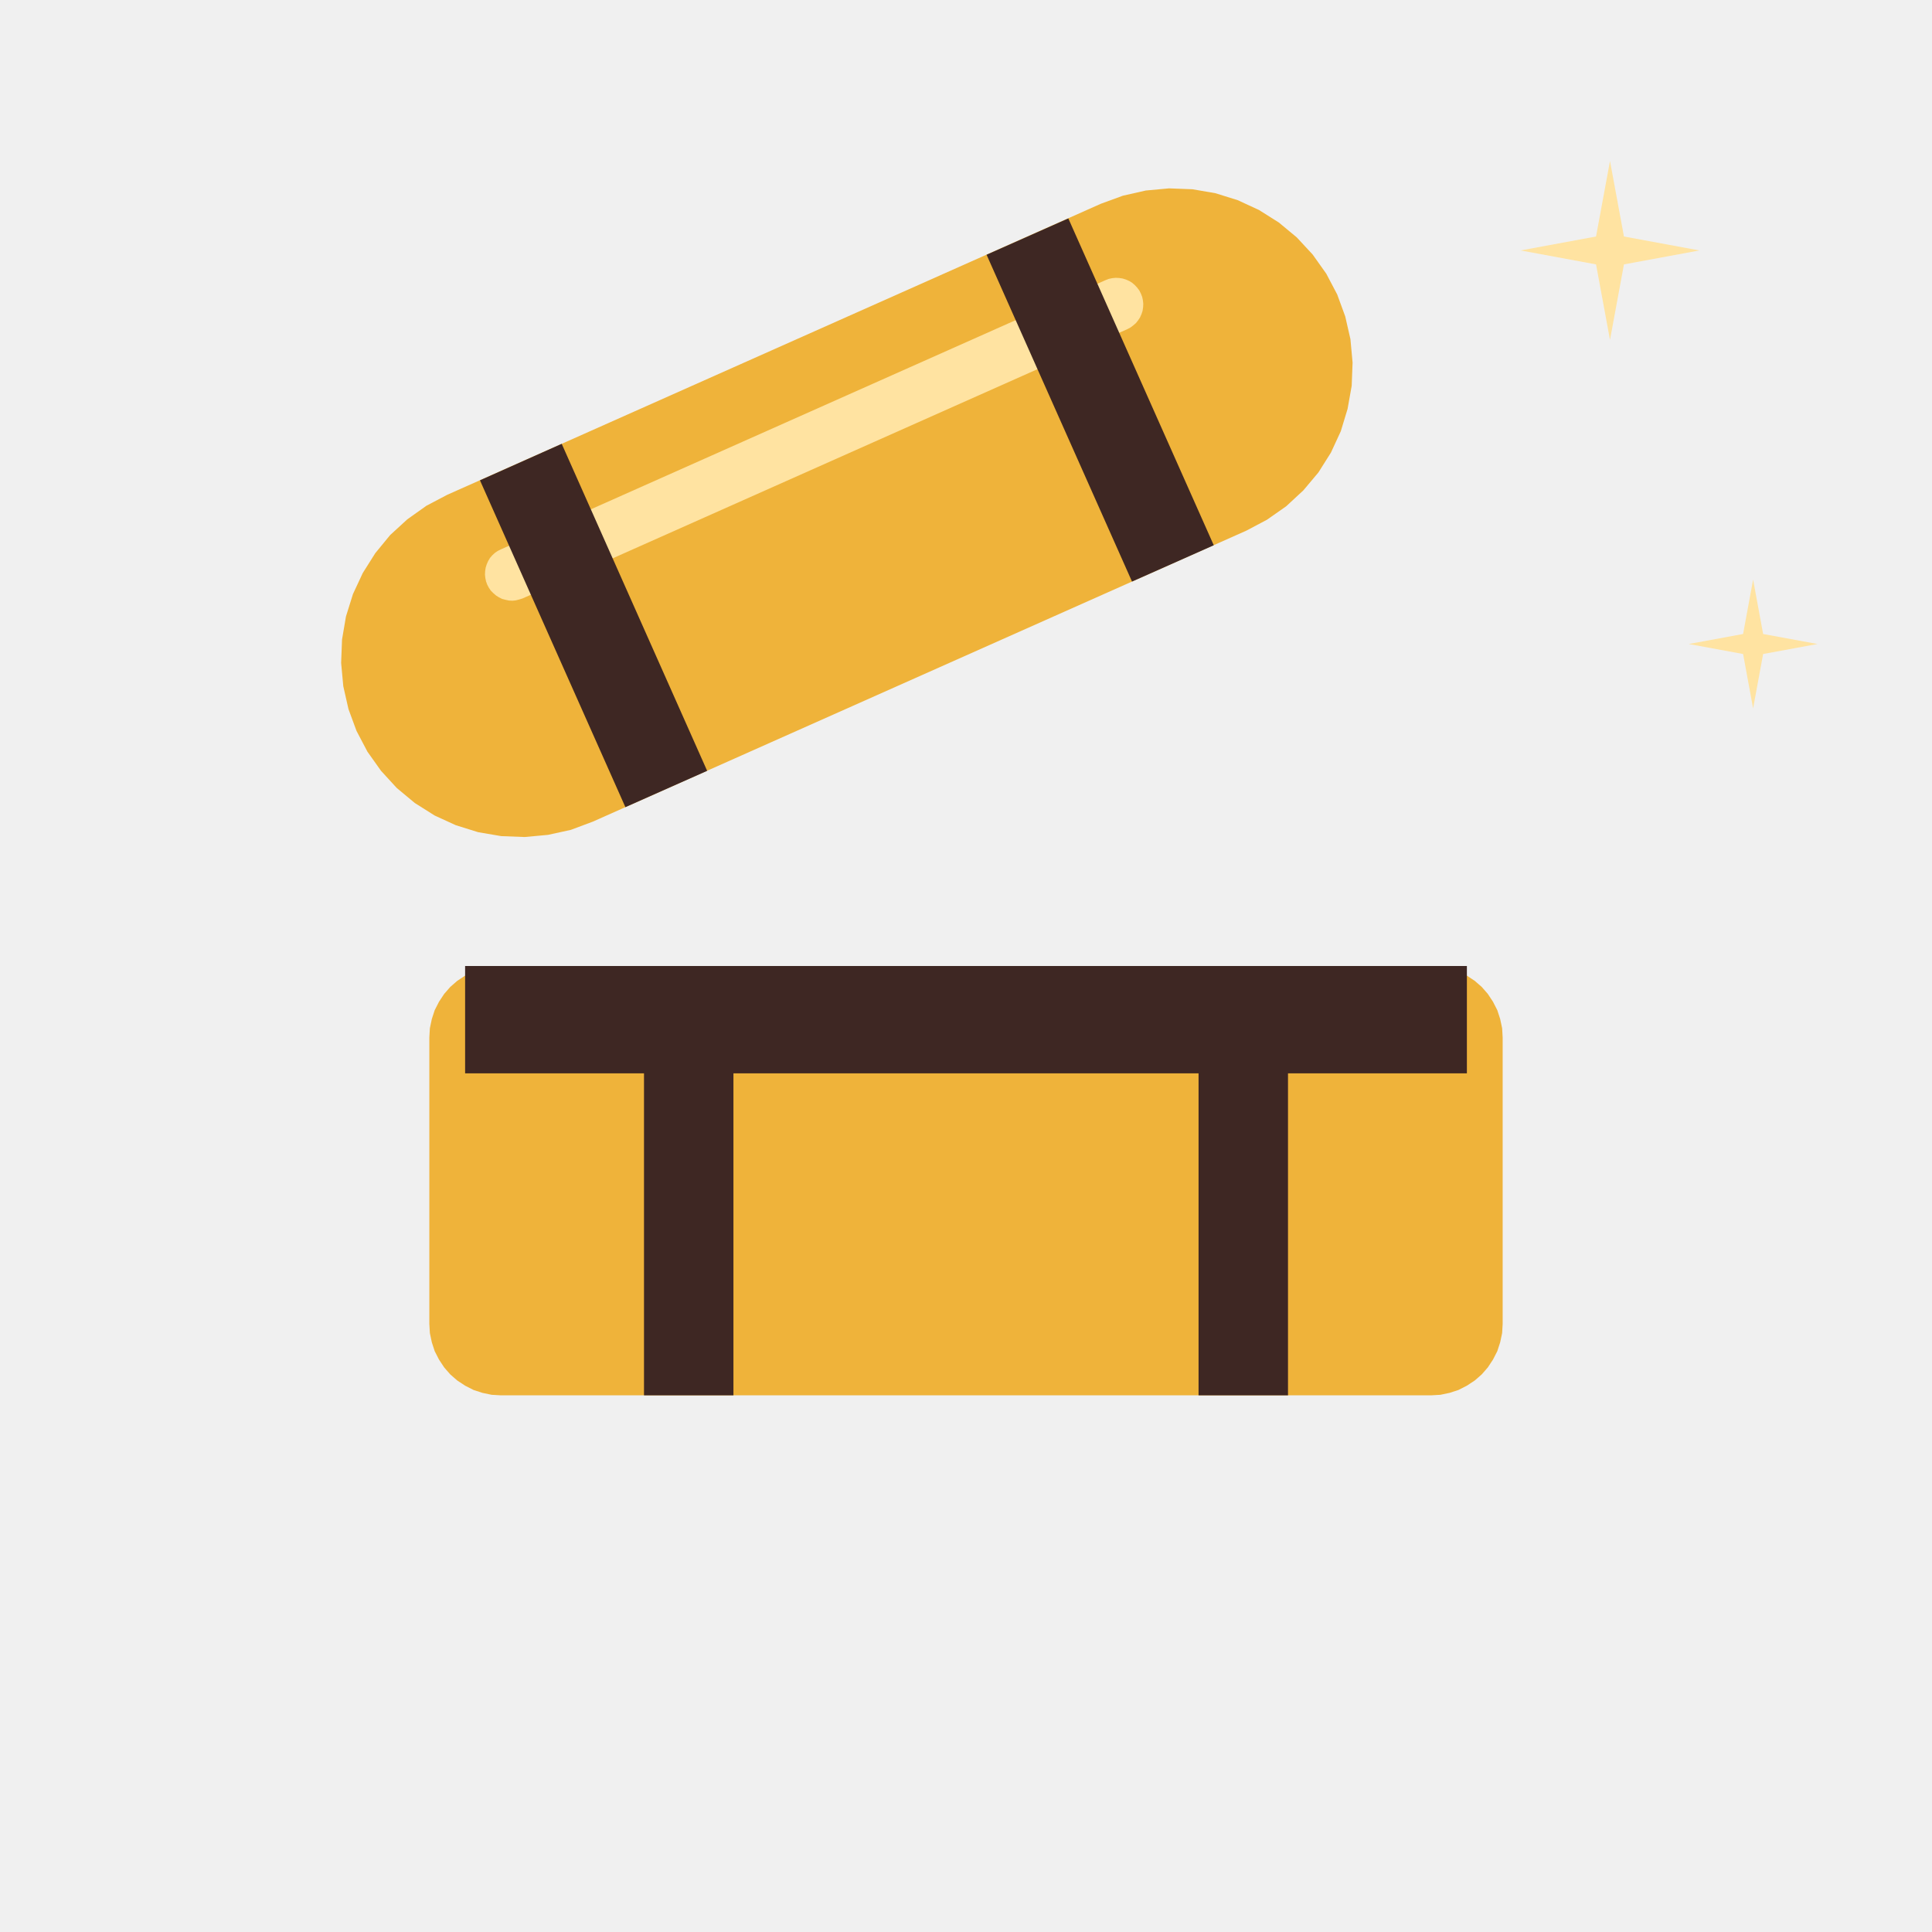
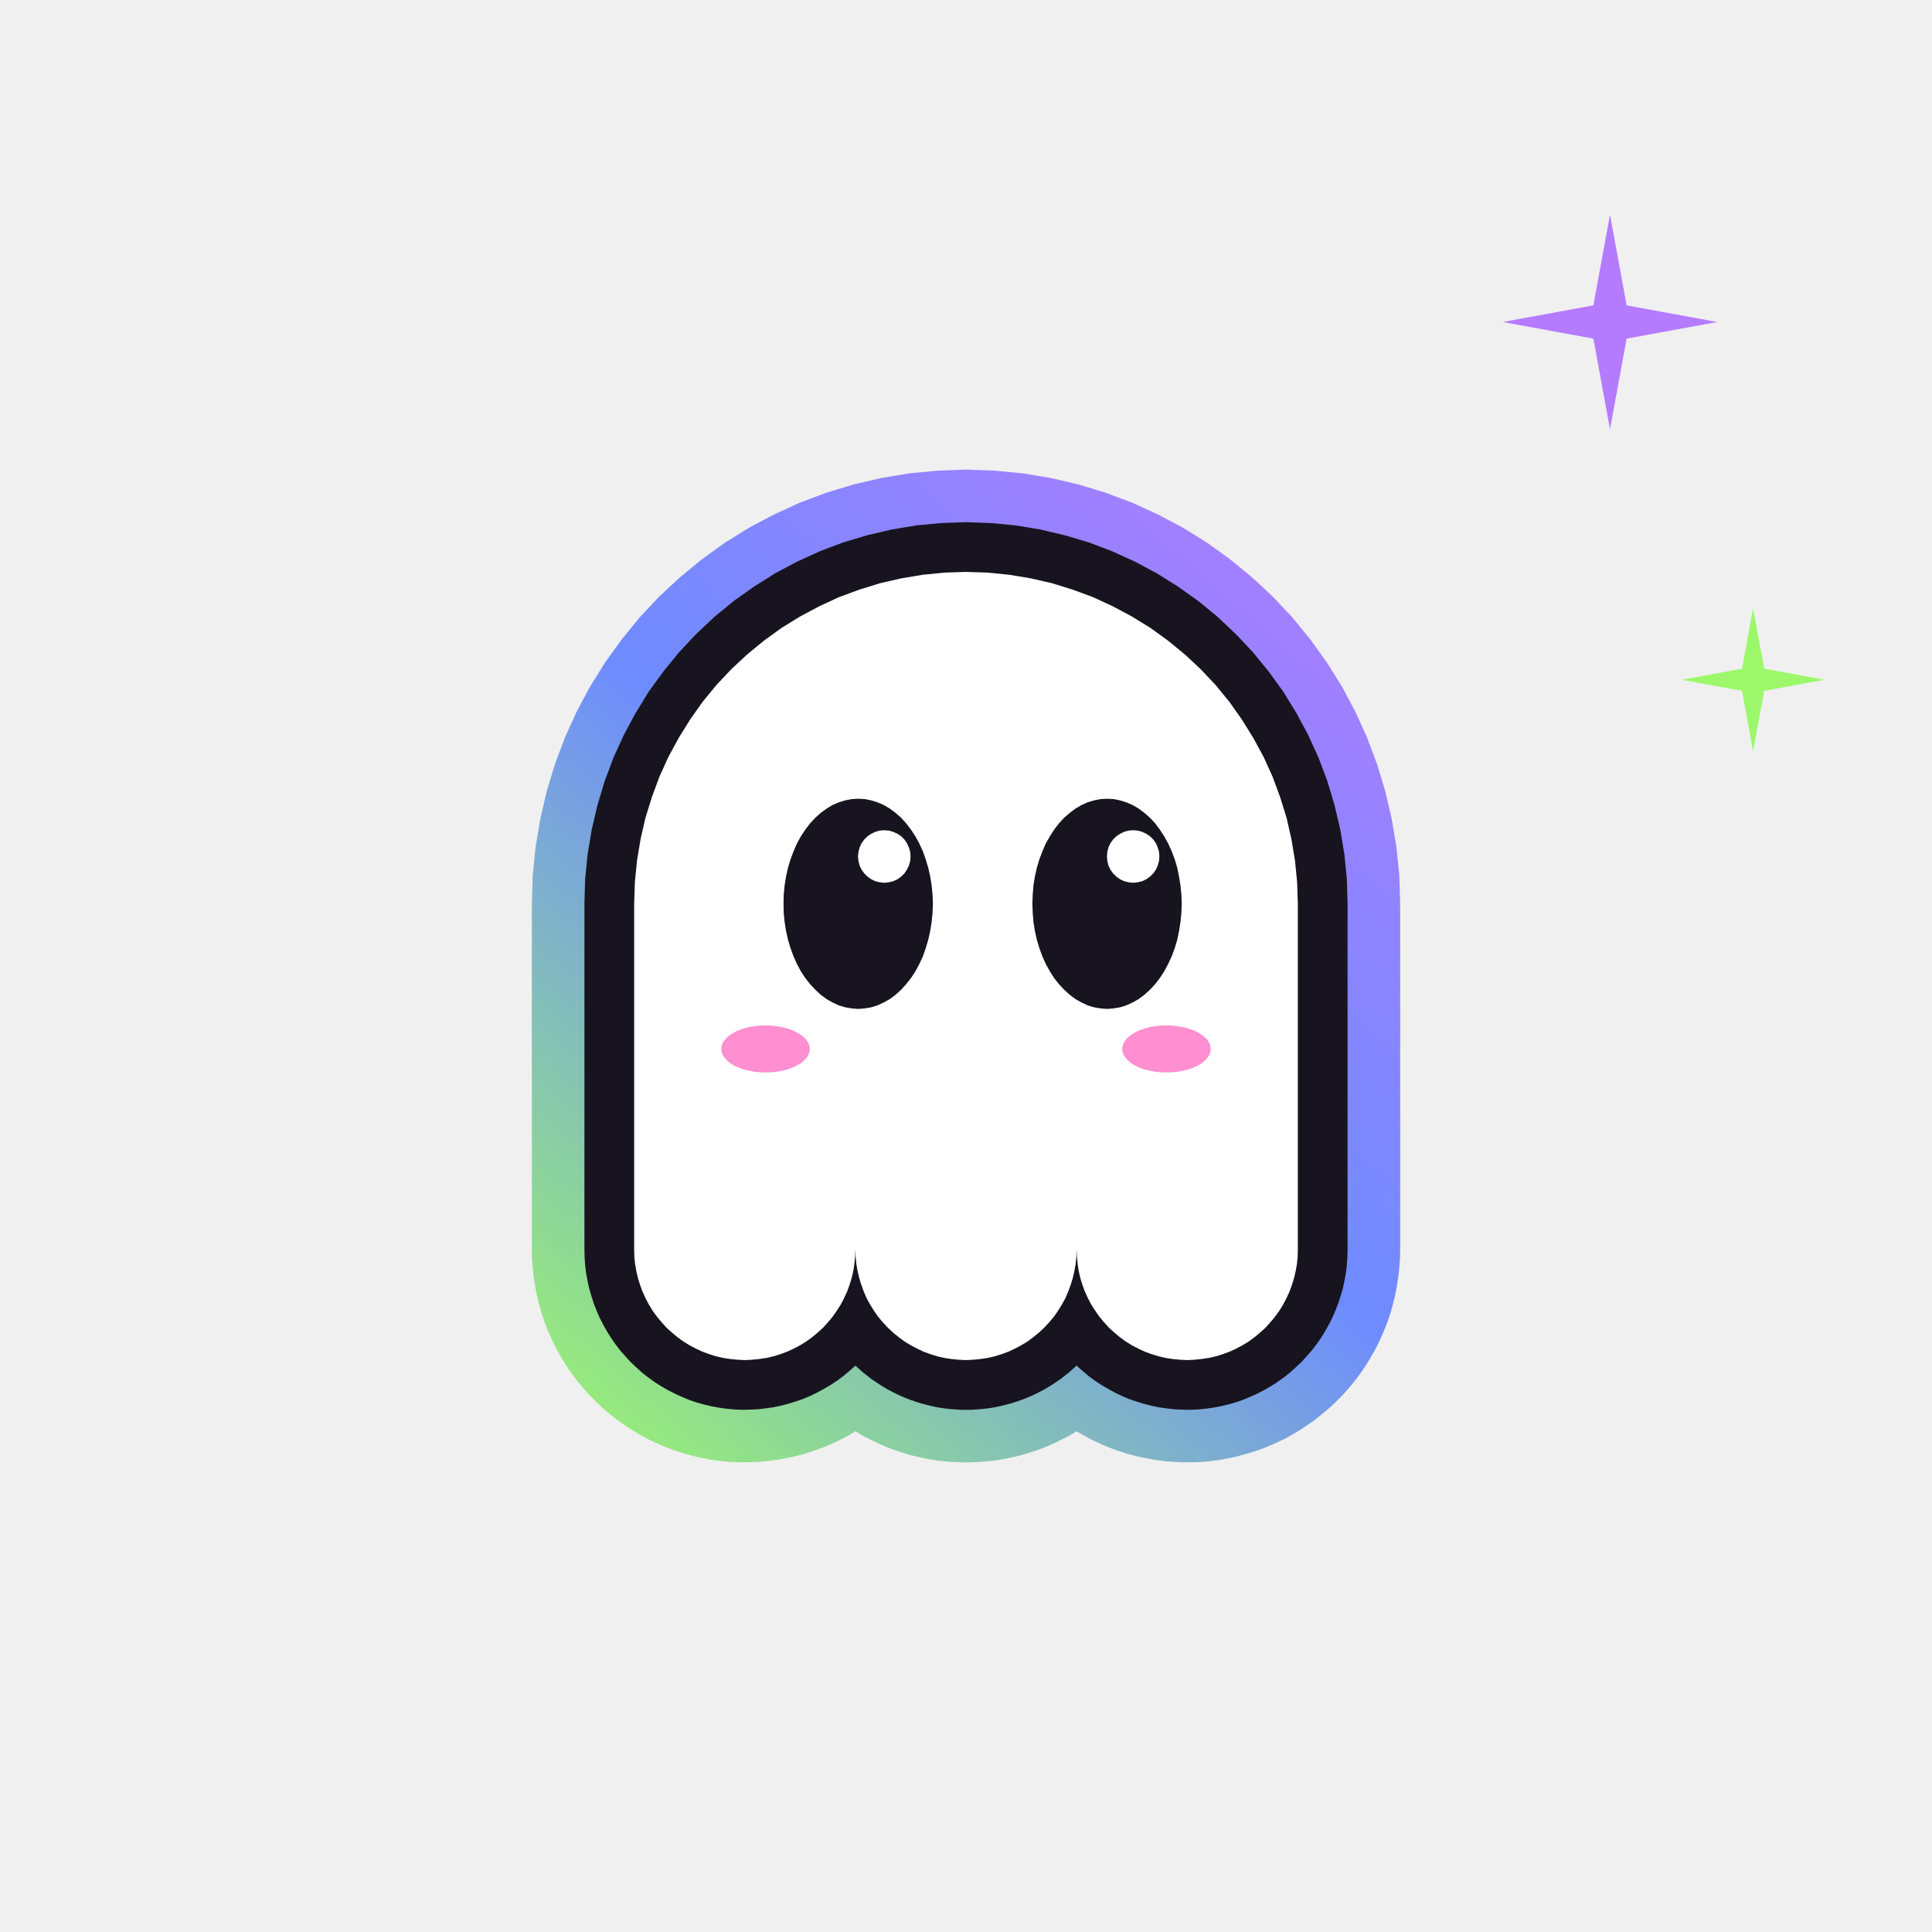
<svg xmlns="http://www.w3.org/2000/svg" width="108" height="108" viewBox="0 0 108 108">
-   <path fill="#EFB33A" fill-rule="evenodd" d="M80,54L80.52,54.03L81.04,54.14L81.53,54.3L82,54.54L82.44,54.83L82.83,55.17L83.17,55.56L83.46,56L83.7,56.47L83.86,56.96L83.97,57.48L84,58L84,74L83.97,74.52L83.86,75.04L83.7,75.53L83.46,76L83.17,76.44L82.83,76.83L82.44,77.17L82,77.46L81.53,77.7L81.04,77.86L80.52,77.97L80,78L28,78L27.48,77.97L26.96,77.86L26.47,77.7L26,77.46L25.56,77.17L25.17,76.83L24.83,76.44L24.54,76L24.3,75.53L24.14,75.04L24.03,74.52L24,74L24,58L24.03,57.48L24.14,56.96L24.3,56.47L24.54,56L24.83,55.56L25.17,55.17L25.56,54.83L26,54.54L26.47,54.3L26.96,54.14L27.48,54.03L28,54Z" />
-   <path fill="#3E2723" fill-rule="evenodd" d="M26,54L82,54L82,60L26,60Z" />
-   <path fill="#3E2723" fill-rule="evenodd" d="M36,54L41,54L41,78L36,78ZM67,54L72,54L72,78L67,78Z" />
-   <path fill="#EFB33A" fill-rule="evenodd" d="M61.54,11.39L62.77,10.94L64.05,10.65L65.35,10.53L66.66,10.58L67.94,10.8L69.19,11.19L70.38,11.74L71.49,12.44L72.49,13.27L73.38,14.23L74.14,15.3L74.75,16.46L74.75,16.46L75.2,17.69L75.49,18.96L75.61,20.27L75.56,21.57L75.33,22.86L74.95,24.11L74.4,25.3L73.7,26.41L72.86,27.41L71.9,28.3L70.83,29.05L69.68,29.66L33.14,45.93L31.91,46.39L30.63,46.67L29.33,46.79L28.02,46.74L26.73,46.52L25.48,46.13L24.3,45.59L23.19,44.89L22.18,44.05L21.3,43.09L20.54,42.02L19.93,40.86L19.93,40.86L19.48,39.64L19.19,38.36L19.07,37.06L19.12,35.75L19.34,34.46L19.73,33.21L20.28,32.03L20.98,30.92L21.81,29.91L22.77,29.03L23.84,28.27L25,27.66Z" />
-   <path fill="#FFE3A1" fill-rule="evenodd" d="M61.8,15.66L61.98,15.59L62.17,15.55L62.37,15.53L62.57,15.54L62.76,15.57L62.95,15.63L63.13,15.71L63.29,15.81L63.44,15.94L63.57,16.08L63.69,16.24L63.78,16.42L63.78,16.42L63.85,16.6L63.89,16.79L63.91,16.99L63.9,17.18L63.87,17.38L63.81,17.56L63.73,17.74L63.62,17.91L63.5,18.06L63.35,18.19L63.19,18.31L63.02,18.4L29.22,33.45L29.03,33.51L28.84,33.56L28.65,33.58L28.45,33.57L28.26,33.53L28.07,33.48L27.89,33.39L27.73,33.29L27.58,33.16L27.44,33.02L27.33,32.86L27.24,32.69L27.24,32.69L27.17,32.5L27.13,32.31L27.11,32.12L27.12,31.92L27.15,31.73L27.21,31.54L27.29,31.36L27.39,31.19L27.52,31.04L27.66,30.91L27.82,30.8L28,30.71Z" />
-   <path fill="#3E2723" fill-rule="evenodd" d="M26.83,26.85L31.4,24.81L39.53,43.09L34.96,45.12ZM55.15,14.24L59.72,12.21L67.85,30.48L63.28,32.51Z" />
-   <path fill="#FFE3A1" fill-rule="evenodd" d="M90,9L90.78,13.22L95,14L90.78,14.78L90,19L89.22,14.78L85,14L89.22,13.22ZM98,32.4L98.56,35.44L101.6,36L98.56,36.56L98,39.6L97.44,36.56L94.4,36L97.44,35.44Z" />
+   <defs>
+     <linearGradient id="g0" gradientUnits="userSpaceOnUse" x1="78.27" y1="26.25" x2="29.73" y2="81.75">
+       <stop offset="0" stop-color="#B57BFF" />
+       <stop offset="0.5" stop-color="#6E8BFF" />
+       <stop offset="1" stop-color="#9CF86A" />
+     </linearGradient>
+   </defs>
+   <path fill="url(#g0)" fill-rule="evenodd" d="M29.73,50.52L29.78,48.93L29.94,47.35L30.2,45.79L30.56,44.24L31.02,42.72L31.58,41.23L32.23,39.79L32.98,38.39L33.82,37.04L34.75,35.75L35.75,34.52L36.84,33.36L38,32.28L39.23,31.27L40.52,30.34L41.87,29.5L43.27,28.76L44.71,28.1L46.2,27.54L47.72,27.08L49.27,26.72L50.83,26.46L52.41,26.31L54,26.25L55.59,26.31L57.17,26.46L58.73,26.72L60.28,27.08L61.8,27.54L63.29,28.1L64.73,28.76L66.13,29.5L67.48,30.34L68.77,31.27L70,32.28L71.16,33.36L72.25,34.52L73.25,35.75L74.18,37.04L75.02,38.39L75.77,39.79L76.42,41.23L76.98,42.72L77.44,44.24L77.8,45.79L78.06,47.35L78.22,48.93L78.27,50.52L78.27,69.84L78.26,70.37L78.22,70.89L78.16,71.41L78.08,71.93L77.98,72.45L77.85,72.96L77.71,73.46L77.54,73.96L77.34,74.45L77.13,74.93L76.9,75.39L76.64,75.85L76.37,76.3L76.07,76.74L75.76,77.16L75.43,77.56L75.08,77.96L74.71,78.33L74.33,78.69L73.93,79.03L73.52,79.36L73.09,79.66L72.65,79.95L72.2,80.22L71.74,80.47L71.26,80.69L70.78,80.9L70.29,81.08L69.79,81.24L69.28,81.38L68.77,81.5L68.26,81.6L67.74,81.67L67.21,81.72L66.69,81.74L66.16,81.74L65.64,81.72L65.12,81.68L64.6,81.61L64.08,81.52L63.57,81.41L63.06,81.28L62.56,81.12L62.06,80.94L61.58,80.74L61.1,80.52L60.64,80.28L60.18,80.01L60.18,80.01L59.95,80.15L59.71,80.29L59.47,80.41L59.23,80.53L58.99,80.65L58.74,80.76L58.49,80.87L58.24,80.97L57.99,81.06L57.73,81.15L57.47,81.23L57.21,81.31L56.95,81.38L56.69,81.44L56.42,81.5L56.16,81.55L55.89,81.6L55.62,81.64L55.35,81.67L55.08,81.7L54.81,81.72L54.54,81.73L54.27,81.74L54,81.75L53.73,81.74L53.46,81.73L53.19,81.72L52.92,81.7L52.65,81.67L52.38,81.64L52.11,81.6L51.84,81.55L51.58,81.5L51.31,81.44L51.05,81.38L50.79,81.31L50.53,81.23L50.27,81.15L50.01,81.06L49.76,80.97L49.51,80.87L49.26,80.76L49.01,80.65L48.77,80.53L48.53,80.41L48.29,80.29L48.05,80.15L47.82,80.01L47.82,80.01L47.36,80.28L46.9,80.52L46.42,80.74L45.94,80.94L45.44,81.12L44.94,81.28L44.43,81.41L43.92,81.52L43.4,81.61L42.88,81.68L42.36,81.72L41.84,81.74L41.31,81.74L40.79,81.72L40.26,81.67L39.74,81.6L39.23,81.5L38.72,81.38L38.21,81.24L37.71,81.08L37.22,80.9L36.74,80.69L36.26,80.47L35.8,80.22L35.35,79.95L34.91,79.66L34.48,79.36L34.07,79.03L33.67,78.69L33.29,78.33L32.92,77.96L32.57,77.56L32.24,77.16L31.93,76.74L31.63,76.3L31.36,75.85L31.1,75.39L30.87,74.93L30.66,74.45L30.46,73.96L30.29,73.46L30.15,72.96L30.02,72.45L29.92,71.93L29.84,71.41L29.78,70.89L29.74,70.37L29.73,69.84Z" />
+   <path fill="#17141F" fill-rule="evenodd" d="M32.67,50.52L32.71,49.13L32.85,47.74L33.08,46.36L33.4,45L33.8,43.67L34.29,42.36L34.87,41.09L35.53,39.86L36.26,38.67L37.08,37.54L37.96,36.46L38.92,35.44L39.94,34.48L41.01,33.6L42.15,32.79L43.33,32.05L44.57,31.39L45.84,30.81L47.14,30.32L48.48,29.92L49.84,29.6L51.22,29.37L52.6,29.24L54,29.19L55.4,29.24L56.78,29.37L58.16,29.6L59.52,29.92L60.86,30.32L62.16,30.81L63.43,31.39L64.67,32.05L65.85,32.79L66.99,33.6L68.06,34.48L69.08,35.44L70.04,36.46L70.92,37.54L71.74,38.67L72.47,39.86L73.13,41.09L73.71,42.36L74.2,43.67L74.6,45L74.92,46.36L75.15,47.74L75.29,49.13L75.33,50.52L75.33,69.84L75.32,70.28L75.29,70.71L75.24,71.15L75.16,71.58L75.07,72L74.95,72.42L74.82,72.83L74.66,73.24L74.49,73.64L74.29,74.03L74.08,74.41L73.85,74.78L73.6,75.14L73.34,75.48L73.05,75.81L72.76,76.13L72.44,76.43L72.12,76.72L71.78,76.99L71.42,77.25L71.06,77.48L70.68,77.7L70.29,77.9L69.9,78.08L69.49,78.25L69.08,78.39L68.66,78.51L68.24,78.61L67.81,78.69L67.38,78.75L66.95,78.79L66.51,78.81L66.08,78.8L65.64,78.78L65.21,78.73L64.78,78.67L64.35,78.58L63.93,78.47L63.51,78.34L63.1,78.2L62.7,78.03L62.31,77.84L61.93,77.63L61.55,77.41L61.19,77.17L60.84,76.91L60.51,76.63L60.18,76.34L60.18,76.34L59.97,76.53L59.76,76.72L59.54,76.89L59.31,77.07L59.08,77.23L58.84,77.39L58.6,77.54L58.36,77.68L58.11,77.81L57.85,77.94L57.59,78.06L57.33,78.17L57.06,78.27L56.8,78.36L56.52,78.45L56.25,78.52L55.97,78.59L55.7,78.65L55.42,78.7L55.13,78.74L54.85,78.77L54.57,78.79L54.28,78.81L54,78.81L53.72,78.81L53.43,78.79L53.15,78.77L52.87,78.74L52.58,78.7L52.3,78.65L52.03,78.59L51.75,78.52L51.48,78.45L51.2,78.36L50.94,78.27L50.67,78.17L50.41,78.06L50.15,77.94L49.89,77.81L49.64,77.68L49.4,77.54L49.16,77.39L48.92,77.23L48.69,77.07L48.46,76.89L48.24,76.72L48.03,76.53L47.82,76.34L47.82,76.34L47.49,76.63L47.16,76.91L46.81,77.17L46.45,77.41L46.07,77.63L45.69,77.84L45.3,78.03L44.9,78.2L44.49,78.34L44.07,78.47L43.65,78.58L43.22,78.67L42.79,78.73L42.36,78.78L41.92,78.8L41.49,78.81L41.05,78.79L40.62,78.75L40.19,78.69L39.76,78.61L39.34,78.51L38.92,78.39L38.51,78.25L38.1,78.08L37.71,77.9L37.32,77.7L36.94,77.48L36.58,77.25L36.22,76.99L35.88,76.72L35.56,76.43L35.24,76.13L34.95,75.81L34.66,75.48L34.4,75.14L34.15,74.78L33.92,74.41L33.71,74.03L33.51,73.64L33.34,73.24L33.18,72.83L33.05,72.42L32.93,72L32.84,71.58L32.76,71.15L32.71,70.71L32.68,70.28L32.67,69.84Z" />
+   <path fill="#FFFFFF" fill-rule="evenodd" d="M35.45,50.52L35.49,49.31L35.61,48.1L35.81,46.9L36.08,45.72L36.44,44.56L36.86,43.42L37.36,42.32L37.94,41.25L38.58,40.22L39.28,39.23L40.05,38.29L40.88,37.41L41.77,36.58L42.71,35.81L43.69,35.1L44.73,34.46L45.8,33.89L46.9,33.38L48.04,32.96L49.2,32.6L50.38,32.33L51.58,32.13L52.79,32.01L54,31.97L55.21,32.01L56.42,32.13L57.62,32.33L58.8,32.6L59.96,32.96L61.1,33.38L62.2,33.89L63.27,34.46L64.31,35.1L65.29,35.81L66.23,36.58L67.12,37.41L67.95,38.29L68.72,39.23L69.42,40.22L70.06,41.25L70.64,42.32L71.14,43.42L71.56,44.56L71.92,45.72L72.19,46.9L72.39,48.1L72.51,49.31L72.55,50.52L72.55,69.84L72.54,70.25L72.5,70.65L72.43,71.05L72.34,71.44L72.22,71.83L72.08,72.21L71.91,72.58L71.72,72.94L71.51,73.28L71.27,73.61L71.01,73.92L70.74,74.22L70.44,74.49L70.13,74.75L69.8,74.99L69.46,75.2L69.1,75.39L68.73,75.56L68.35,75.7L67.97,75.82L67.57,75.91L67.17,75.97L66.77,76.01L66.37,76.03L65.96,76.01L65.56,75.97L65.16,75.91L64.77,75.82L64.38,75.7L64,75.56L63.63,75.39L63.27,75.2L62.93,74.99L62.6,74.75L62.29,74.49L61.99,74.22L61.72,73.92L61.46,73.61L61.23,73.28L61.01,72.94L60.82,72.58L60.65,72.21L60.51,71.83L60.39,71.44L60.3,71.05L60.24,70.65L60.2,70.25L60.18,69.84L60.18,69.84L60.17,70.25L60.13,70.65L60.06,71.05L59.97,71.44L59.85,71.83L59.71,72.21L59.55,72.58L59.35,72.94L59.14,73.28L58.91,73.61L58.65,73.92L58.37,74.22L58.08,74.49L57.76,74.75L57.44,74.99L57.09,75.2L56.73,75.39L56.37,75.56L55.99,75.7L55.6,75.82L55.21,75.91L54.81,75.97L54.4,76.01L54,76.03L53.6,76.01L53.19,75.97L52.79,75.91L52.4,75.82L52.01,75.7L51.63,75.56L51.27,75.39L50.91,75.2L50.56,74.99L50.24,74.75L49.92,74.49L49.63,74.22L49.35,73.92L49.09,73.61L48.86,73.28L48.65,72.94L48.45,72.58L48.29,72.21L48.15,71.83L48.03,71.44L47.94,71.05L47.87,70.65L47.83,70.25L47.82,69.84L47.82,69.84L47.8,70.25L47.76,70.65L47.7,71.05L47.61,71.44L47.49,71.83L47.35,72.21L47.18,72.58L46.99,72.94L46.77,73.28L46.54,73.61L46.28,73.92L46.01,74.22L45.71,74.49L45.4,74.75L45.07,74.99L44.73,75.2L44.37,75.39L44,75.56L43.62,75.7L43.23,75.82L42.84,75.91L42.44,75.97L42.04,76.01L41.63,76.03L41.23,76.01L40.83,75.97L40.43,75.91L40.03,75.82L39.65,75.7L39.27,75.56L38.9,75.39L38.54,75.2L38.2,74.99L37.87,74.75L37.56,74.49L37.26,74.22L36.99,73.92L36.73,73.61L36.49,73.28L36.28,72.94L36.09,72.58L35.92,72.21L35.78,71.83L35.66,71.44L35.57,71.05L35.5,70.65L35.46,70.25L35.45,69.84Z" />
+   <path fill="#FF8FD1" fill-rule="evenodd" d="M45.27,58.64L45.25,58.81L45.18,58.98L45.08,59.14L44.94,59.29L44.76,59.44L44.54,59.57L44.3,59.68L44.03,59.78L43.74,59.85L43.43,59.91L43.12,59.94L42.79,59.95L42.47,59.94L42.15,59.91L41.85,59.85L41.56,59.78L41.29,59.68L41.04,59.57L40.83,59.44L40.65,59.29L40.51,59.14L40.4,58.98L40.34,58.81L40.32,58.64L40.34,58.47L40.4,58.3L40.51,58.13L40.65,57.98L40.83,57.84L41.04,57.71L41.29,57.59L41.56,57.5L41.85,57.42L42.15,57.37L42.47,57.33L42.79,57.32L43.12,57.33L43.43,57.37L43.74,57.42L44.03,57.5L44.3,57.59L44.54,57.71L44.76,57.84L44.94,57.98L45.08,58.13L45.18,58.3L45.25,58.47ZM67.68,58.64L67.66,58.81L67.6,58.98L67.49,59.14L67.35,59.29L67.17,59.44L66.96,59.57L66.71,59.68L66.44,59.78L66.15,59.85L65.85,59.91L65.53,59.94L65.21,59.95L64.88,59.94L64.57,59.91L64.26,59.85L63.97,59.78L63.7,59.68L63.46,59.57L63.24,59.44L63.06,59.29L62.92,59.14L62.82,58.98L62.75,58.81L62.73,58.64L62.75,58.47L62.82,58.3L62.92,58.13L63.06,57.98L63.24,57.84L63.46,57.71L63.7,57.59L63.97,57.5L64.26,57.42L64.57,57.37L64.88,57.33L65.21,57.32L65.53,57.33L65.85,57.37L66.15,57.42L66.44,57.5L66.71,57.59L66.96,57.71L67.17,57.84L67.35,57.98L67.49,58.13L67.6,58.3L67.66,58.47Z" />
+   <path fill="#17141F" fill-rule="evenodd" d="M52.15,50.52L52.13,51.03L52.08,51.54L52,52.04L51.89,52.53L51.75,53L51.59,53.46L51.39,53.89L51.17,54.3L50.92,54.68L50.65,55.02L50.37,55.33L50.06,55.61L49.74,55.85L49.4,56.04L49.05,56.2L48.7,56.31L48.34,56.37L47.97,56.4L47.61,56.37L47.25,56.31L46.89,56.2L46.54,56.04L46.21,55.85L45.88,55.61L45.58,55.33L45.29,55.02L45.02,54.68L44.77,54.3L44.55,53.89L44.36,53.46L44.19,53L44.05,52.53L43.94,52.04L43.86,51.54L43.81,51.03L43.8,50.52L43.81,50.01L43.86,49.5L43.94,49L44.05,48.51L44.19,48.04L44.36,47.59L44.55,47.15L44.77,46.75L45.02,46.37L45.29,46.02L45.58,45.71L45.88,45.44L46.21,45.2L46.54,45L46.89,44.85L47.25,44.74L47.61,44.67L47.97,44.65L48.34,44.67L48.7,44.74L49.05,44.85L49.4,45L49.74,45.2L50.06,45.44L50.37,45.71L50.65,46.02L50.92,46.37L51.17,46.75L51.39,47.15L51.59,47.59L51.75,48.04L51.89,48.51L52,49L52.08,49.5L52.13,50.01ZM66.06,50.52L66.04,51.03L65.99,51.54L65.91,52.04L65.81,52.53L65.67,53L65.5,53.46L65.3,53.89L65.08,54.3L64.83,54.68L64.57,55.02L64.28,55.33L63.97,55.61L63.65,55.85L63.31,56.04L62.96,56.2L62.61,56.31L62.25,56.37L61.88,56.4L61.52,56.37L61.16,56.31L60.8,56.2L60.46,56.04L60.12,55.85L59.8,55.61L59.49,55.33L59.2,55.02L58.93,54.68L58.69,54.3L58.46,53.89L58.27,53.46L58.1,53L57.96,52.53L57.85,52.04L57.77,51.54L57.73,51.03L57.71,50.52L57.73,50.01L57.77,49.5L57.85,49L57.96,48.51L58.1,48.04L58.27,47.59L58.46,47.15L58.69,46.75L58.93,46.37L59.2,46.02L59.49,45.71L59.8,45.44L60.12,45.2L60.46,45L60.8,44.85L61.16,44.74L61.52,44.67L61.88,44.65L62.25,44.67L62.61,44.74L62.96,44.85L63.31,45L63.65,45.2L63.97,45.44L64.28,45.71L64.57,46.02L64.83,46.37L65.08,46.75L65.3,47.15L65.5,47.59L65.67,48.04L65.81,48.51L65.91,49L65.99,49.5L66.04,50.01Z" />
+   <path fill="#FFFFFF" fill-rule="evenodd" d="M50.9,47.88L50.88,48.13L50.81,48.38L50.7,48.61L50.56,48.82L50.38,49L50.17,49.15L49.93,49.26L49.69,49.32L49.43,49.35L49.18,49.32L48.93,49.26L48.7,49.15L48.49,49L48.31,48.82L48.16,48.61L48.05,48.38L47.99,48.13L47.96,47.88L47.99,47.62L48.05,47.38L48.16,47.14L48.31,46.93L48.49,46.75L48.7,46.61L48.93,46.5L49.18,46.43L49.43,46.41L49.69,46.43L49.93,46.5L50.17,46.61L50.38,46.75L50.56,46.93L50.7,47.14L50.81,47.38L50.88,47.62ZM64.81,47.88L64.79,48.13L64.72,48.38L64.62,48.61L64.47,48.82L64.29,49L64.08,49.15L63.85,49.26L63.6,49.32L63.34,49.35L63.09,49.32L62.84,49.26L62.61,49.15L62.4,49L62.22,48.82L62.07,48.61L61.96,48.38L61.9,48.13L61.88,47.88L61.9,47.62L61.96,47.38L62.07,47.14L62.22,46.93L62.4,46.75L62.61,46.61L62.84,46.5L63.09,46.43L63.34,46.41L63.6,46.43L63.85,46.5L64.08,46.61L64.29,46.75L64.47,46.93L64.62,47.14L64.72,47.38L64.79,47.62Z" />
+   <path fill="#B57BFF" fill-rule="evenodd" d="M90,12L90.93,17.07L96,18L90.93,18.93L90,24L89.07,18.93L84,18L89.07,17.07Z" />
+   <path fill="#9CF86A" fill-rule="evenodd" d="M98,34L98.62,37.38L102,38L98.62,38.62L98,42L97.38,38.62L94,38L97.38,37.38Z" />
</svg>
